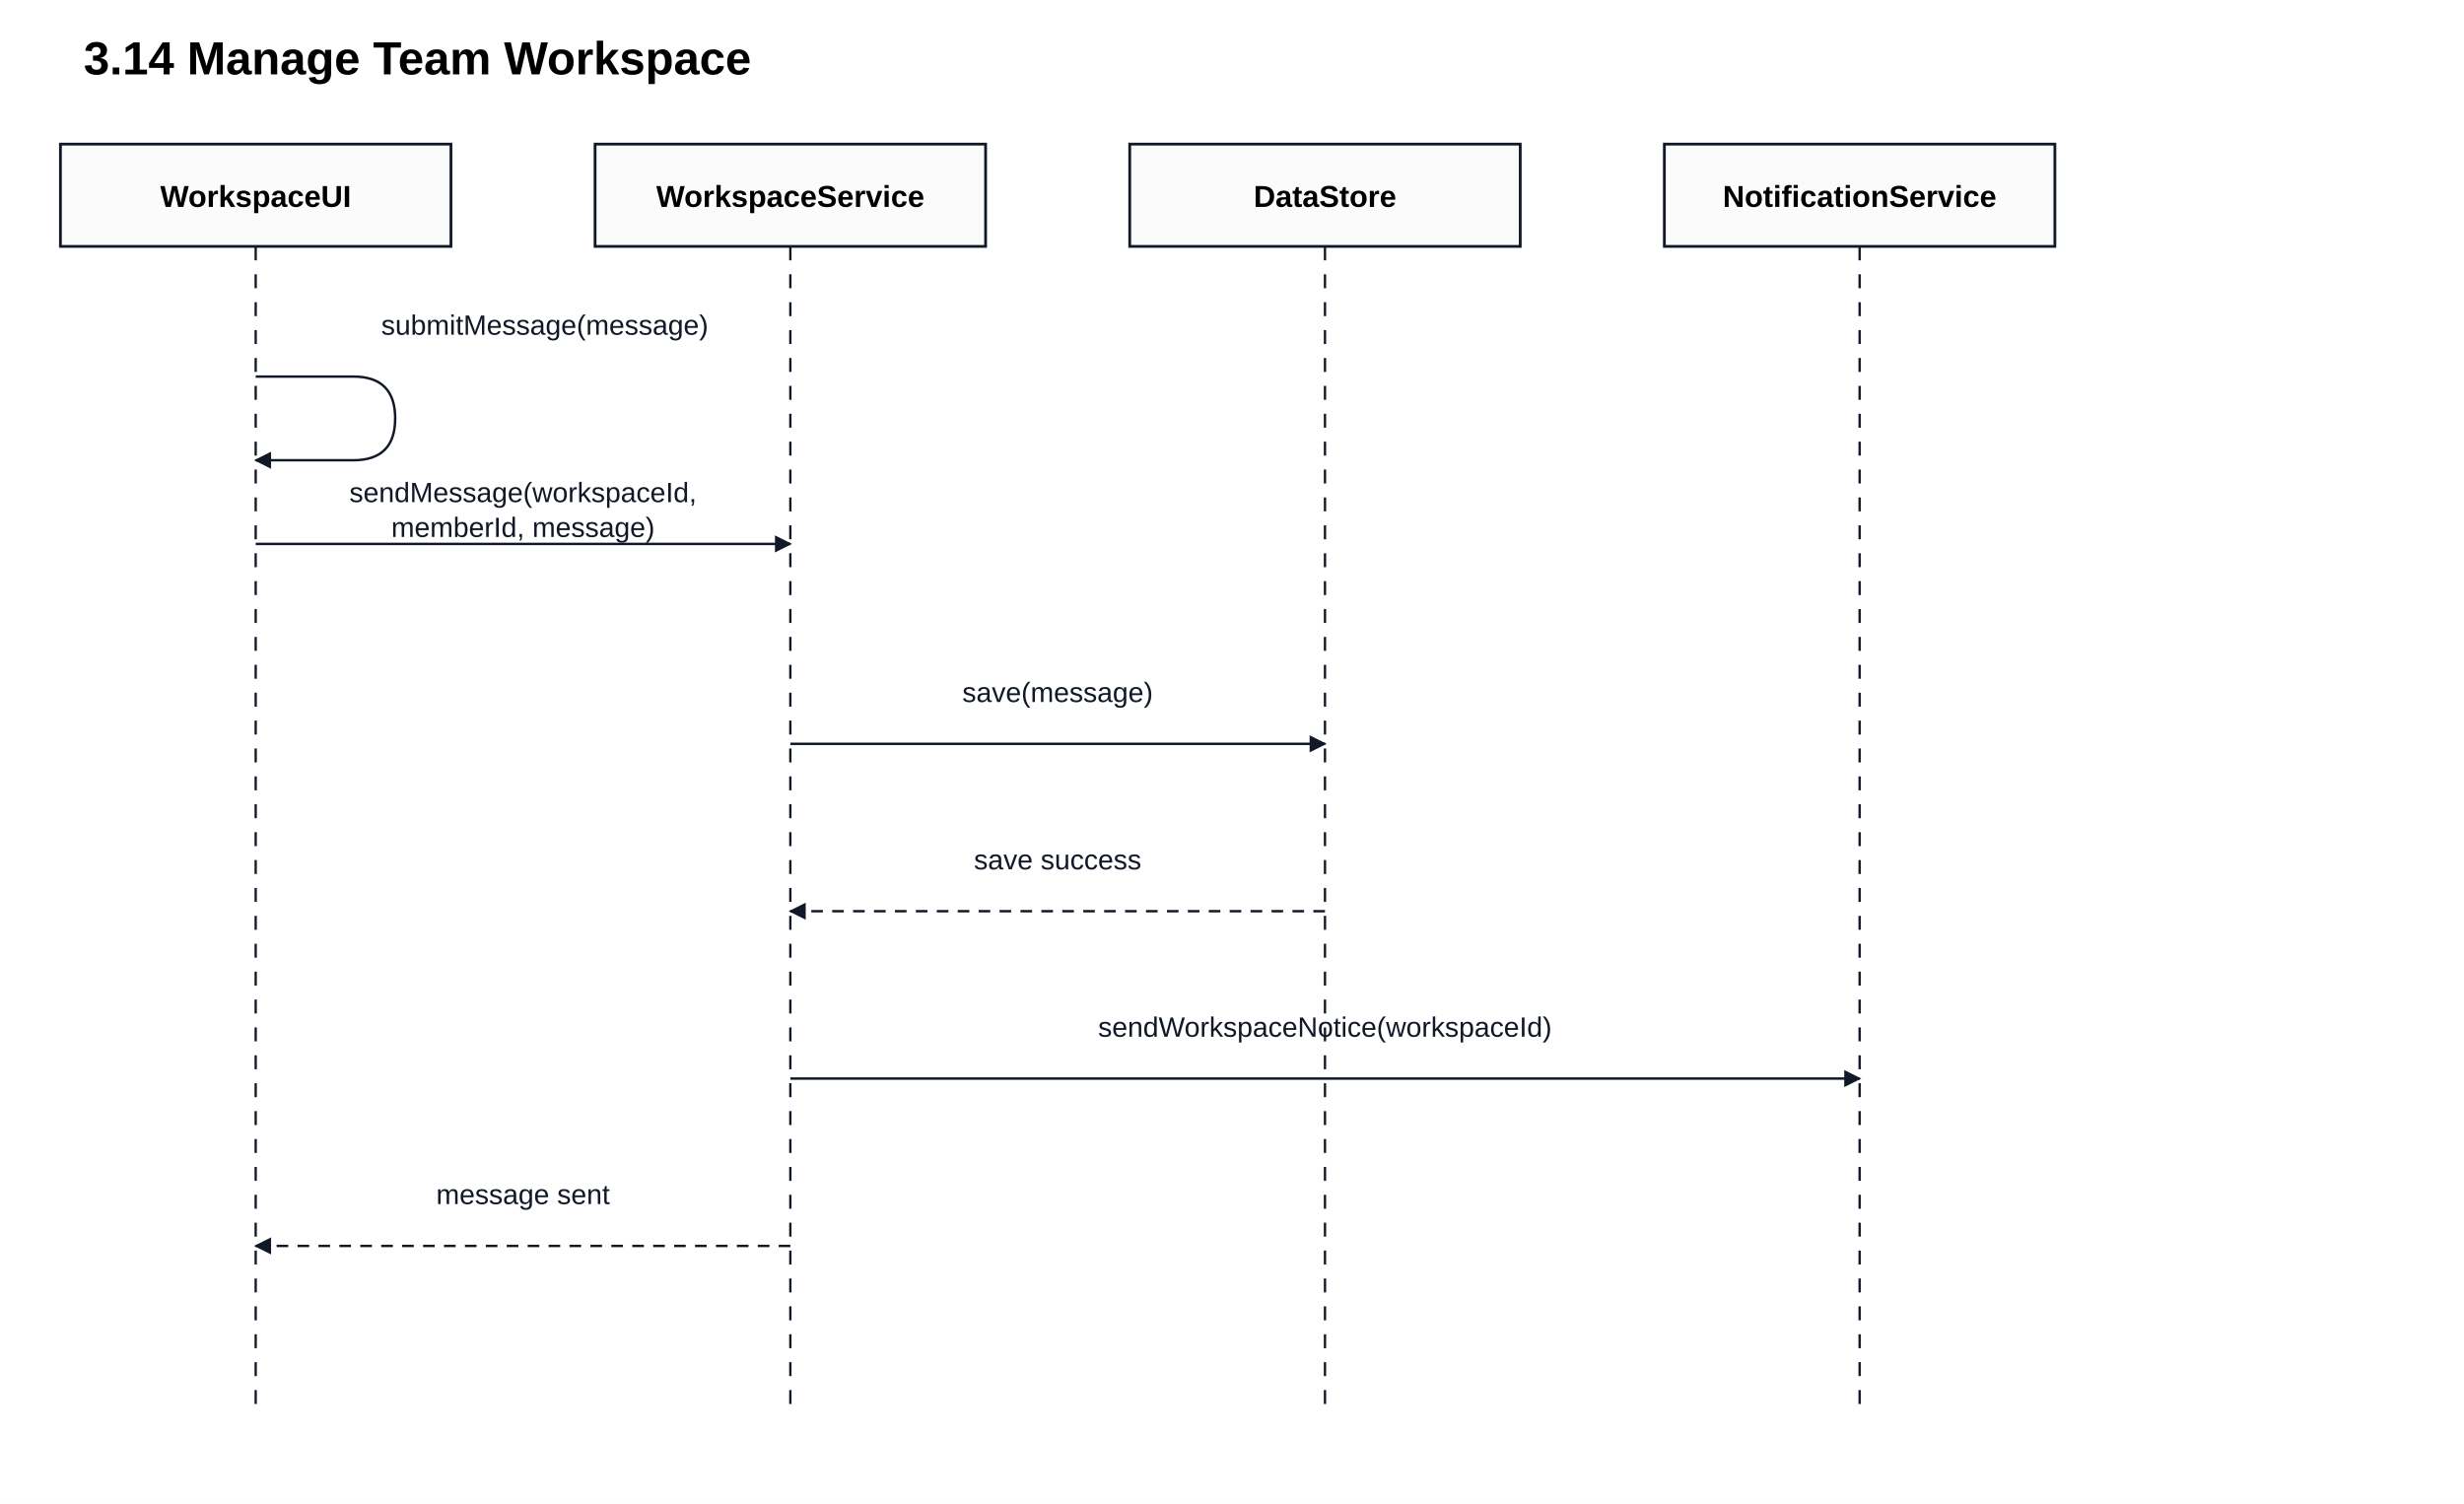
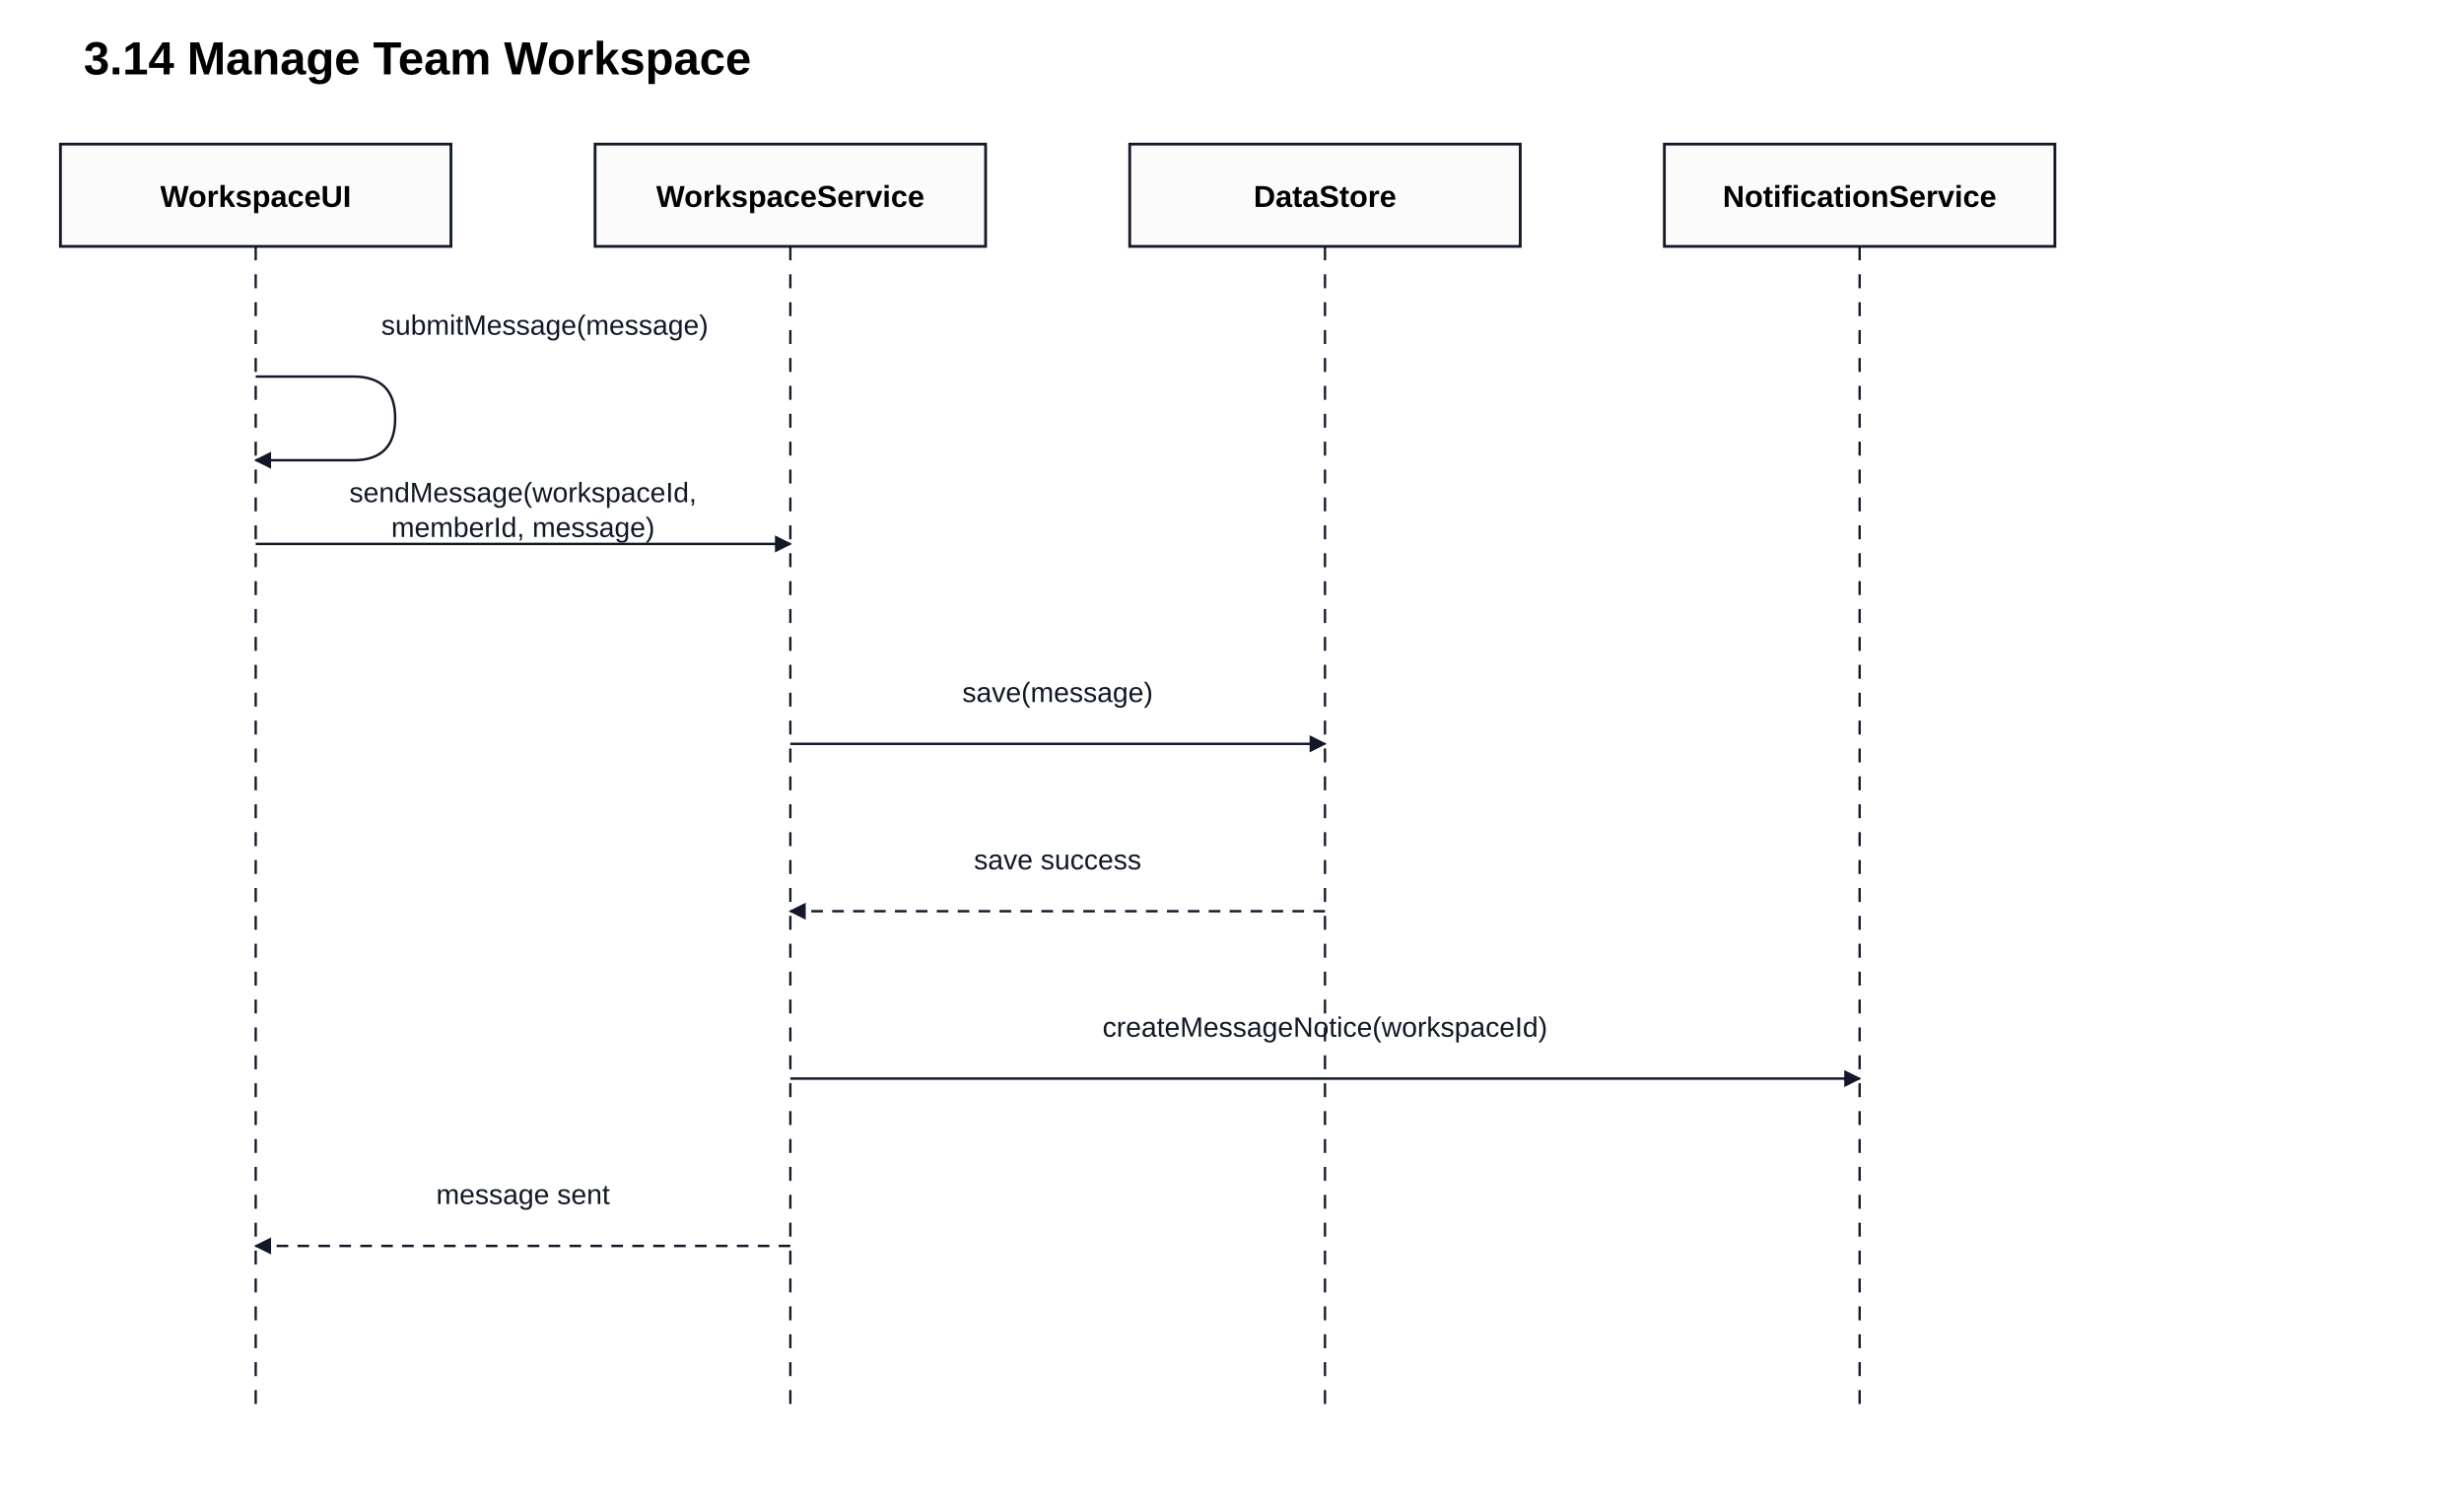
<svg xmlns="http://www.w3.org/2000/svg" width="1060" height="647" viewBox="0 0 1060 647">
  <defs>
    <marker id="arrow" viewBox="0 0 10 10" refX="9" refY="5" markerWidth="7" markerHeight="7" orient="auto">
      <path d="M0 0 L10 5 L0 10 z" fill="#111827" />
    </marker>
    <marker id="hollowArrow" viewBox="0 0 10 10" refX="9" refY="5" markerWidth="7" markerHeight="7" orient="auto">
      <path d="M0 0 L10 5 L0 10 z" fill="#fbfbfb" stroke="#111827" />
    </marker>
    <marker id="diamond" viewBox="0 0 16 10" refX="1" refY="5" markerWidth="11" markerHeight="9" orient="auto">
      <path d="M1 5 L8 1 L15 5 L8 9 z" fill="#111827" stroke="#111827" />
    </marker>
  </defs>
  <rect width="100%" height="100%" fill="#ffffff" />
  <text x="36" y="32" font-family="Arial, sans-serif" font-size="20" font-weight="700">3.14 Manage Team Workspace</text>
  <rect x="26" y="62" width="168" height="44" fill="#fbfbfb" stroke="#111827" stroke-width="1.2" />
  <text x="110" y="89" text-anchor="middle" font-family="Arial, sans-serif" font-size="13" font-weight="700">WorkspaceUI</text>
  <line x1="110" y1="106" x2="110" y2="607" stroke="#111827" stroke-width="1" stroke-dasharray="6 6" />
  <rect x="256" y="62" width="168" height="44" fill="#fbfbfb" stroke="#111827" stroke-width="1.2" />
  <text x="340" y="89" text-anchor="middle" font-family="Arial, sans-serif" font-size="13" font-weight="700">WorkspaceService</text>
  <line x1="340" y1="106" x2="340" y2="607" stroke="#111827" stroke-width="1" stroke-dasharray="6 6" />
  <rect x="486" y="62" width="168" height="44" fill="#fbfbfb" stroke="#111827" stroke-width="1.2" />
  <text x="570" y="89" text-anchor="middle" font-family="Arial, sans-serif" font-size="13" font-weight="700">DataStore</text>
  <line x1="570" y1="106" x2="570" y2="607" stroke="#111827" stroke-width="1" stroke-dasharray="6 6" />
  <rect x="716" y="62" width="168" height="44" fill="#fbfbfb" stroke="#111827" stroke-width="1.2" />
  <text x="800" y="89" text-anchor="middle" font-family="Arial, sans-serif" font-size="13" font-weight="700">NotificationService</text>
  <line x1="800" y1="106" x2="800" y2="607" stroke="#111827" stroke-width="1" stroke-dasharray="6 6" />
  <path d="M110 162 h42 q18 0 18 18 q0 18 -18 18 h-42" fill="none" stroke="#111827" stroke-width="1.05" marker-end="url(#arrow)" />
  <text x="164" y="144" text-anchor="start" font-family="Arial, sans-serif" font-size="12" font-weight="400" fill="#111827">submitMessage(message)</text>
  <line x1="110" y1="234" x2="340" y2="234" stroke="#111827" stroke-width="1.05" marker-end="url(#arrow)" />
  <text x="225" y="216" text-anchor="middle" font-family="Arial, sans-serif" font-size="12" font-weight="400" fill="#111827">sendMessage(workspaceId,</text>
  <text x="225" y="231" text-anchor="middle" font-family="Arial, sans-serif" font-size="12" font-weight="400" fill="#111827">memberId, message)</text>
  <line x1="340" y1="320" x2="570" y2="320" stroke="#111827" stroke-width="1.05" marker-end="url(#arrow)" />
  <text x="455" y="302" text-anchor="middle" font-family="Arial, sans-serif" font-size="12" font-weight="400" fill="#111827">save(message)</text>
  <line x1="570" y1="392" x2="340" y2="392" stroke="#111827" stroke-width="1.05" marker-end="url(#arrow)" stroke-dasharray="5 4" />
  <text x="455" y="374" text-anchor="middle" font-family="Arial, sans-serif" font-size="12" font-weight="400" fill="#111827">save success</text>
  <line x1="340" y1="464" x2="800" y2="464" stroke="#111827" stroke-width="1.05" marker-end="url(#arrow)" />
-   <text x="570" y="446" text-anchor="middle" font-family="Arial, sans-serif" font-size="12" font-weight="400" fill="#111827">sendWorkspaceNotice(workspaceId)</text>
+   <text x="570" y="446" text-anchor="middle" font-family="Arial, sans-serif" font-size="12" font-weight="400" fill="#111827">createMessageNotice(workspaceId)</text>
  <line x1="340" y1="536" x2="110" y2="536" stroke="#111827" stroke-width="1.05" marker-end="url(#arrow)" stroke-dasharray="5 4" />
  <text x="225" y="518" text-anchor="middle" font-family="Arial, sans-serif" font-size="12" font-weight="400" fill="#111827">message sent</text>
</svg>
